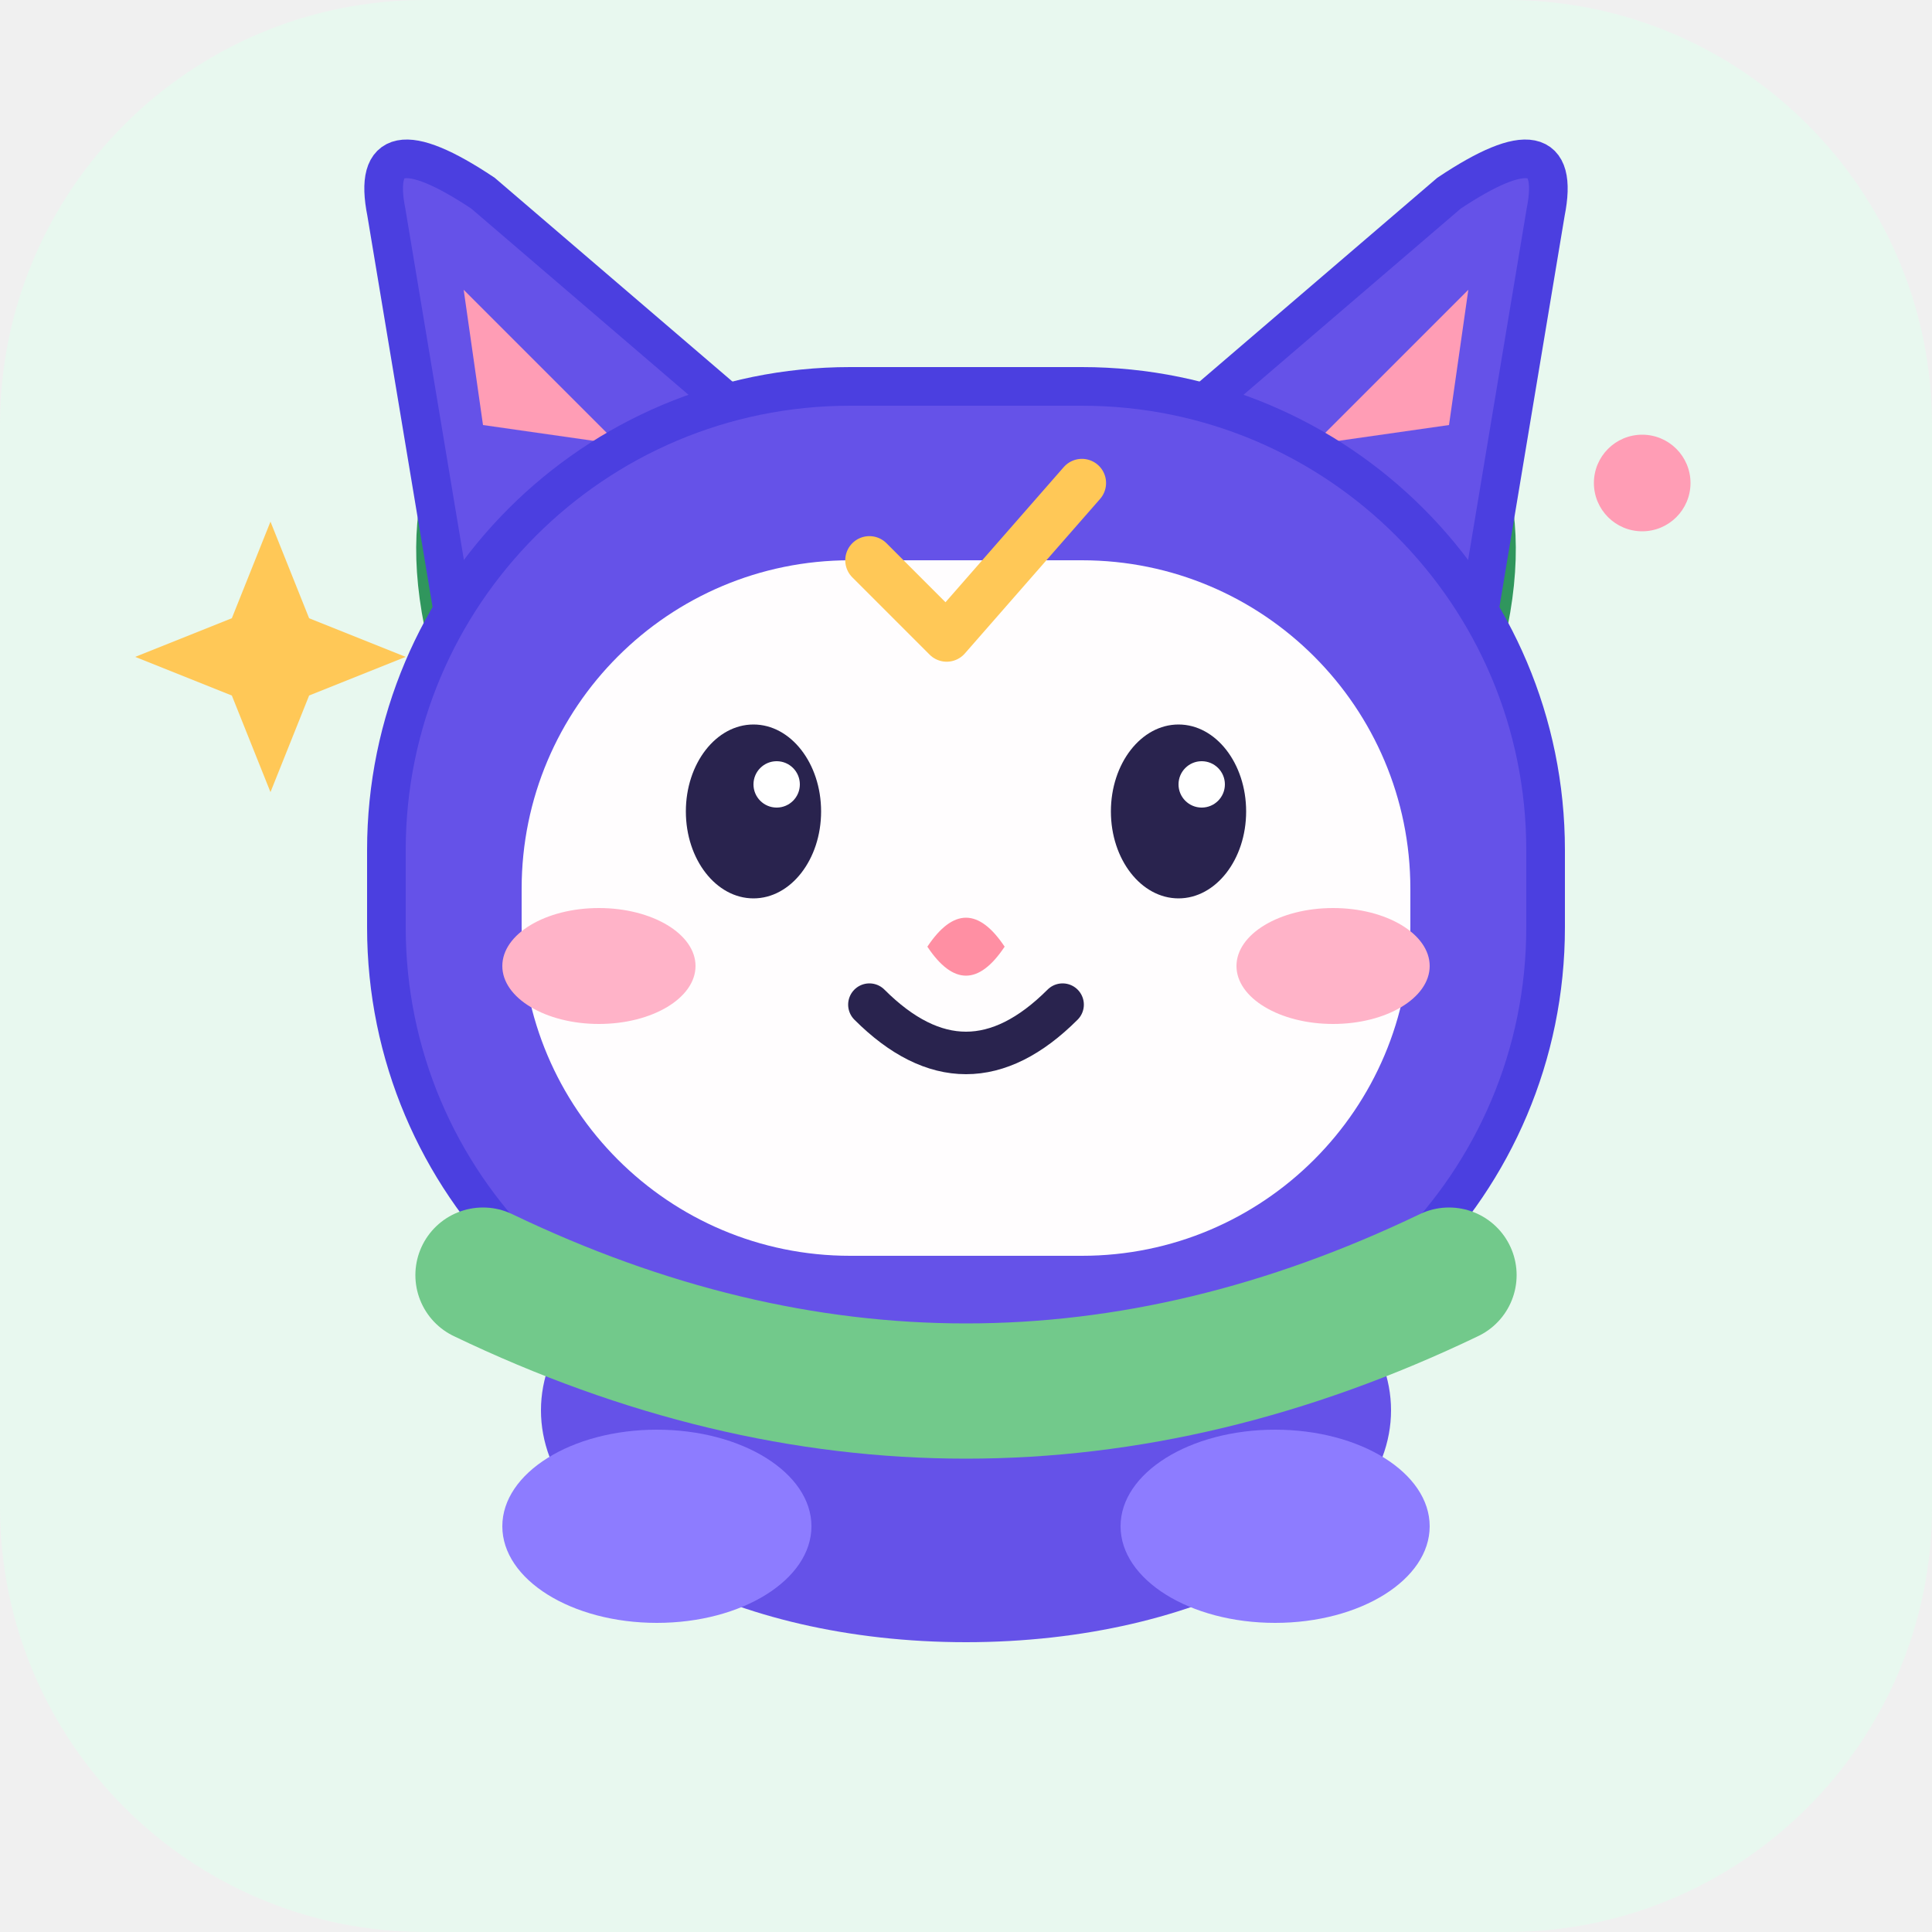
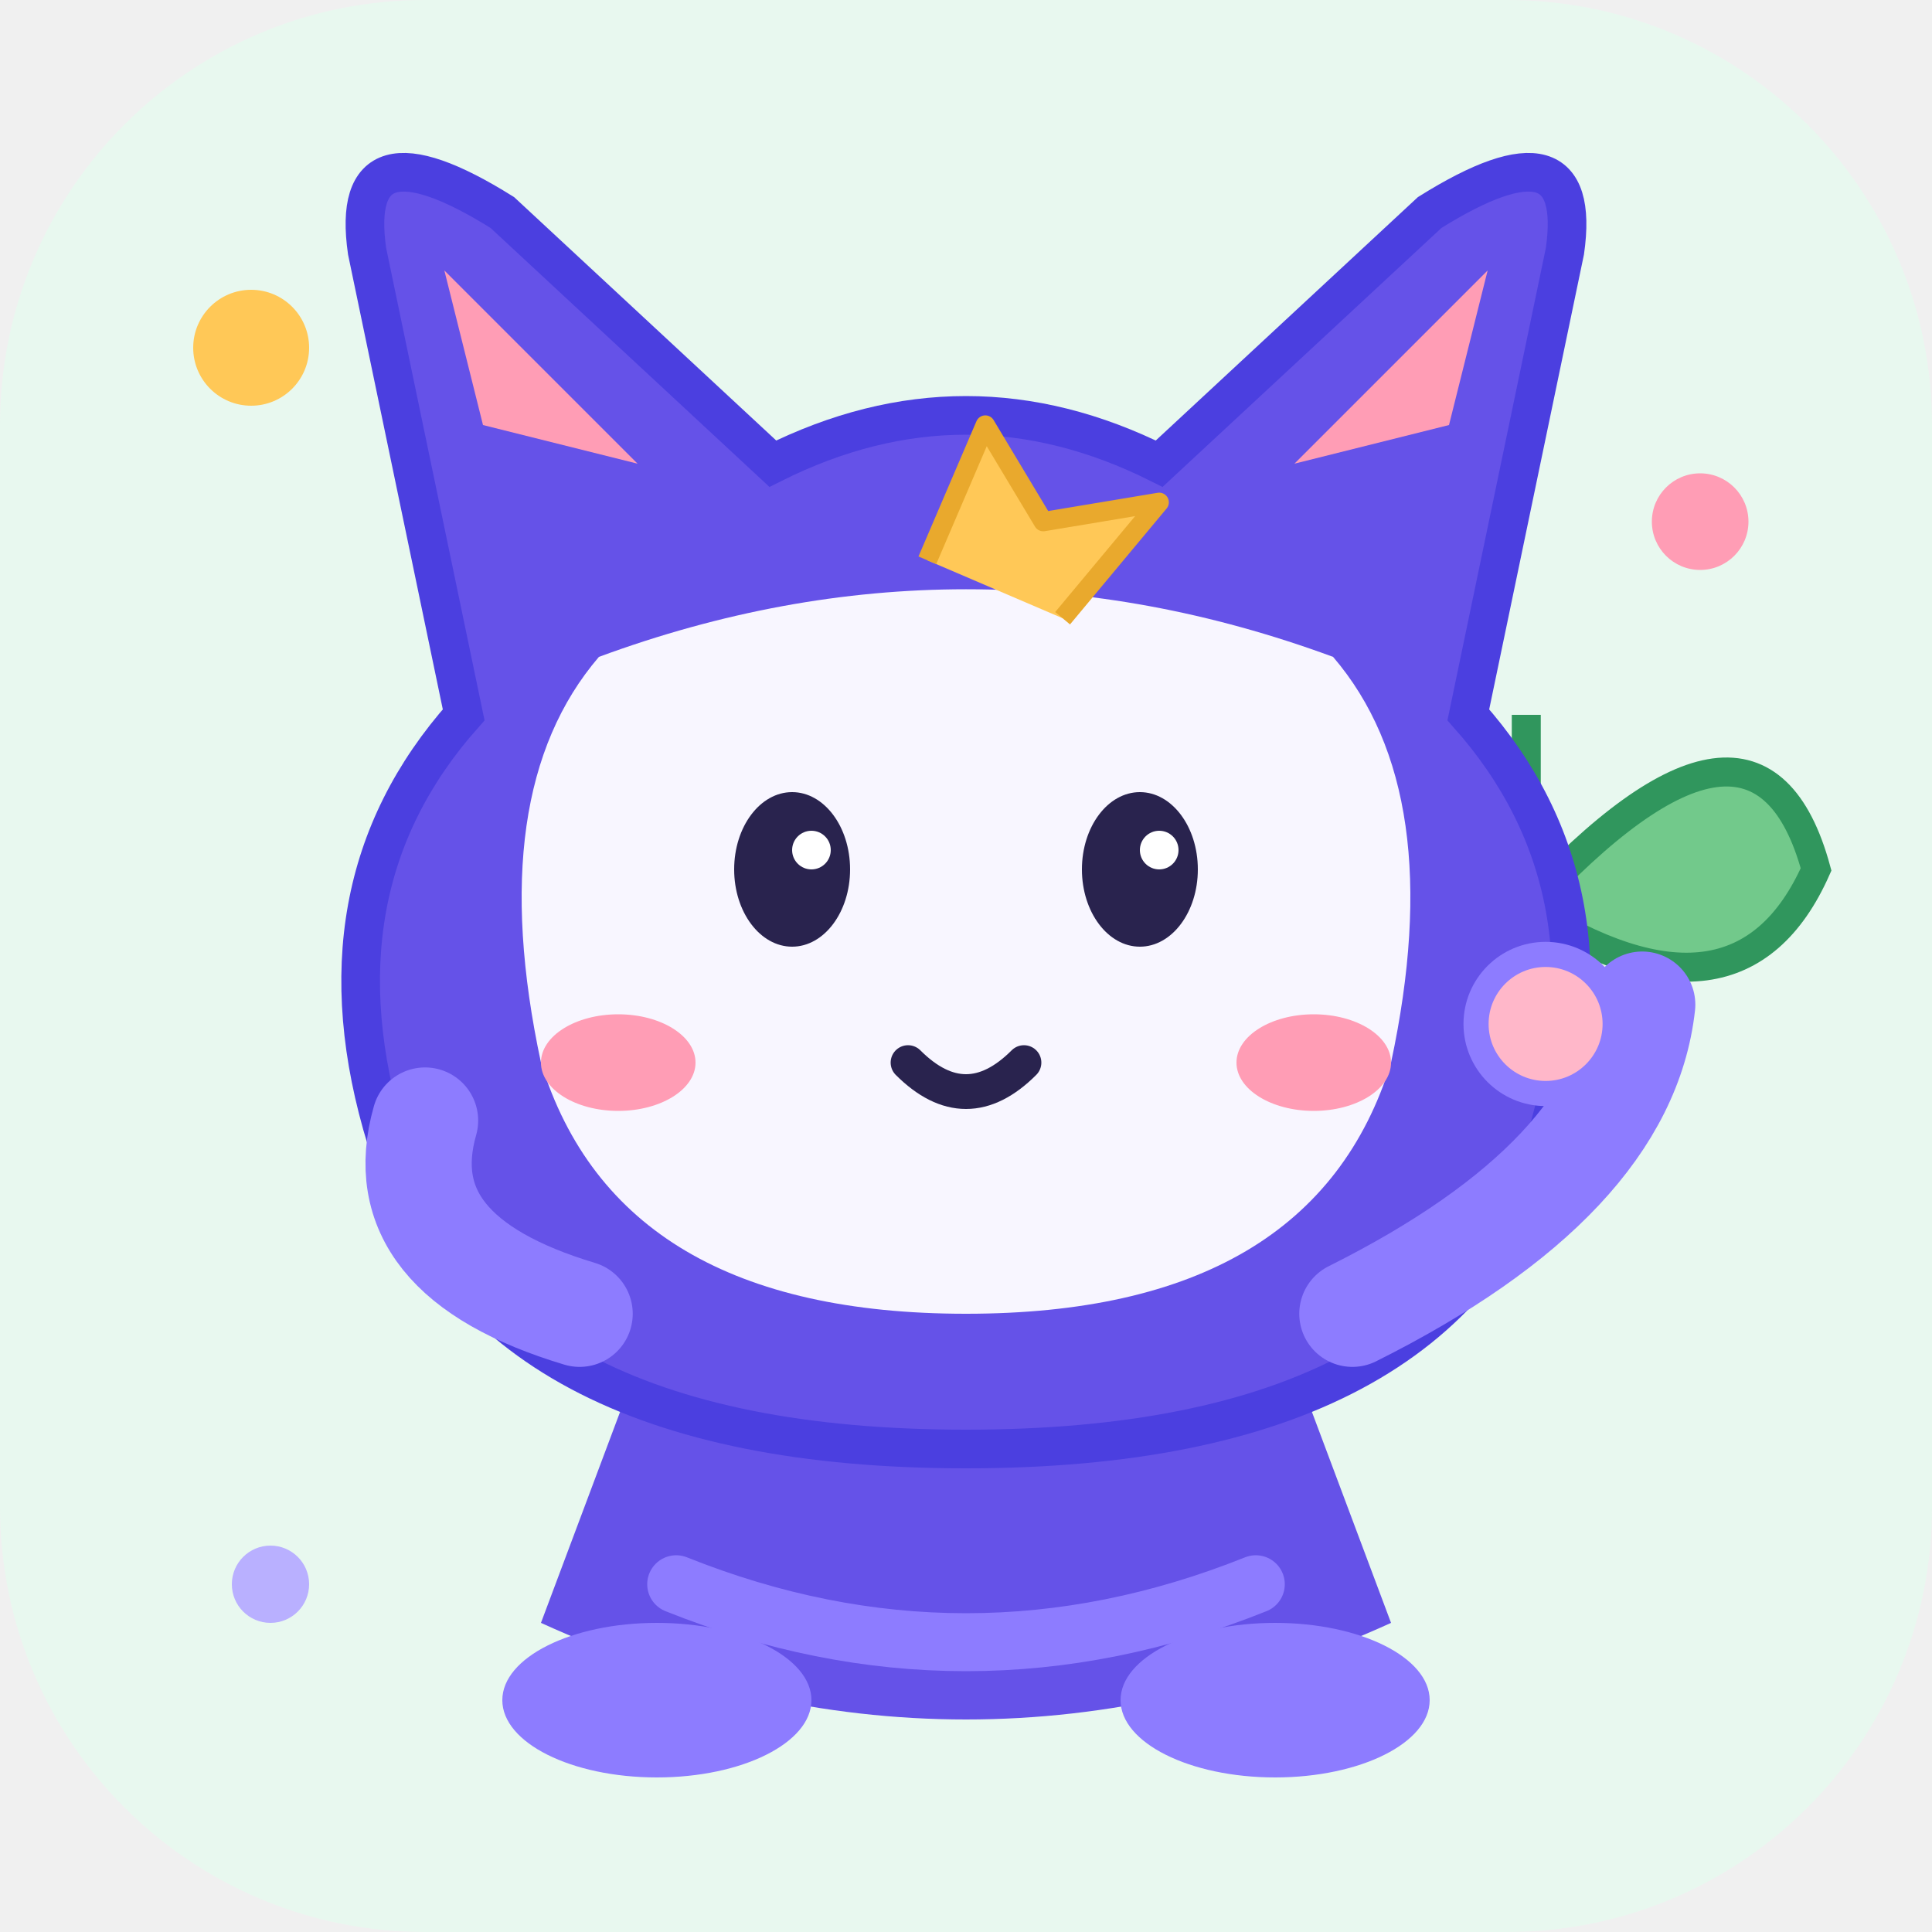
- <svg xmlns="http://www.w3.org/2000/svg" viewBox="0 0 100 100" role="img" aria-label="Taktiva mascot 12">
+ <svg xmlns="http://www.w3.org/2000/svg" viewBox="0 0 100 100" role="img" aria-label="Taktiva mascot pose 12">
  <rect width="100" height="100" rx="22" fill="#E8F8EF" />
-   <path d="M12 32 l2 -5 l2 5 l5 2 l-5 2 l-2 5 l-2 -5 l-5 -2Z" fill="#FFC857" />
-   <circle cx="85" cy="25" r="2.5" fill="#FF9DB5" />
-   <path d="M24 36 C18 19 32 14 39 27 M76 36 C82 19 68 14 61 27" fill="#72C98B" stroke="#30965D" stroke-width="2" />
-   <circle cx="31" cy="27" r="5" fill="#fff" />
-   <circle cx="69" cy="27" r="5" fill="#fff" />
-   <circle cx="32" cy="27" r="2" fill="#29234E" />
-   <circle cx="68" cy="27" r="2" fill="#29234E" />
-   <path d="M24 35 L20 11 Q19 6 25 10 L39 22Z" fill="#6552E8" stroke="#4B3FE0" stroke-width="2" />
-   <path d="M76 35 L80 11 Q81 6 75 10 L61 22Z" fill="#6552E8" stroke="#4B3FE0" stroke-width="2" />
-   <path d="M25 22 L24 15 L32 23Z M75 22 L76 15 L68 23Z" fill="#FF9DB5" />
-   <ellipse cx="50" cy="73" rx="22" ry="12" fill="#6552E8" />
-   <ellipse cx="34" cy="79" rx="8" ry="5" fill="#8D7CFF" />
-   <ellipse cx="66" cy="79" rx="8" ry="5" fill="#8D7CFF" />
-   <rect x="20" y="20" width="60" height="52" rx="24" fill="#6552E8" stroke="#4B3FE0" stroke-width="2" />
-   <rect x="27" y="29" width="46" height="36" rx="17" fill="#FFFDFE" />
-   <ellipse cx="39" cy="42" rx="3.5" ry="4.5" fill="#29234E" />
-   <ellipse cx="61" cy="42" rx="3.5" ry="4.5" fill="#29234E" />
-   <circle cx="40.2" cy="40.6" r="1.2" fill="#fff" />
-   <circle cx="62.2" cy="40.6" r="1.2" fill="#fff" />
-   <ellipse cx="31" cy="50" rx="5" ry="3" fill="#FFB3C8" />
-   <ellipse cx="69" cy="50" rx="5" ry="3" fill="#FFB3C8" />
-   <path d="M45 52 Q50 57 55 52" fill="none" stroke="#29234E" stroke-width="2.2" stroke-linecap="round" />
-   <path d="M48 49 Q50 46 52 49 Q50 52 48 49Z" fill="#FF8FA3" />
-   <path d="M45 29 l4 4 l7 -8" fill="none" stroke="#FFC857" stroke-width="2.5" stroke-linecap="round" stroke-linejoin="round" />
-   <path d="M25 66 Q50 78 75 66" fill="none" stroke="#72C98B" stroke-width="7" stroke-linecap="round" />
+   <circle cx="13" cy="18" r="3" fill="#FFC857" />
+   <circle cx="88" cy="27" r="2.5" fill="#FF9DB5" />
+   <circle cx="14" cy="82" r="2" fill="#B9B0FF" />
+   <path d="M34 68 Q50 58 66 68 L72 84 Q50 94 28 84Z" fill="#6552E8" />
+   <ellipse cx="34" cy="88" rx="8" ry="4" fill="#8D7CFF" />
+   <ellipse cx="66" cy="88" rx="8" ry="4" fill="#8D7CFF" />
+   <path d="M79 61 V37 M79 43 Q67 30 64 41 Q68 50 79 43 M79 47 Q91 34 94 45 Q90 54 79 47" fill="#72C98B" stroke="#30965D" stroke-width="1.5" />
+   <g>
+     <path d="M24 37 L19 13 Q18 6 26 11 L40 24 Q50 19 60 24 L74 11 Q82 6 81 13 L76 37 Q84 46 80 59 Q75 75 50 75 Q25 75 20 59 Q16 46 24 37Z" fill="#6552E8" stroke="#4B3FE0" stroke-width="2" />
+     <path d="M25 22 L23 14 L33 24Z M75 22 L77 14 L67 24Z" fill="#FF9DB5" />
+     <path d="M31 34 Q50 27 69 34 Q75 41 72 55 Q68 68 50 68 Q32 68 28 55 Q25 41 31 34Z" fill="#F8F6FF" />
+     <ellipse cx="41" cy="45" rx="3" ry="4" fill="#29234E" />
+     <ellipse cx="59" cy="45" rx="3" ry="4" fill="#29234E" />
+     <circle cx="42" cy="44" r="1" fill="#fff" />
+     <circle cx="60" cy="44" r="1" fill="#fff" />
+     <path d="M47 55 q3 3 6 0" fill="none" stroke="#29234E" stroke-width="1.8" stroke-linecap="round" />
+     <ellipse cx="32" cy="55" rx="4" ry="2.5" fill="#FF9DB5" />
+     <ellipse cx="68" cy="55" rx="4" ry="2.5" fill="#FF9DB5" />
+     <path d="M48 29 l3 -7 3 5 6 -1 -5 6" fill="#FFC857" stroke="#E9A92D" stroke-width="1" stroke-linejoin="round" />
+   </g>
+   <g fill="none" stroke="#8D7CFF" stroke-width="5.5" stroke-linecap="round" stroke-linejoin="round">
+     <path d="M30 68 Q20 65 22 58" />
+     <path d="M70 68 Q84 61 85 52" />
+   </g>
+   <circle cx="80" cy="53" r="3.6" fill="#FFB7C9" stroke="#8D7CFF" stroke-width="1.3" />
+   <path d="M35 82 Q50 88 65 82" fill="none" stroke="#8D7CFF" stroke-width="3" stroke-linecap="round" />
</svg>
